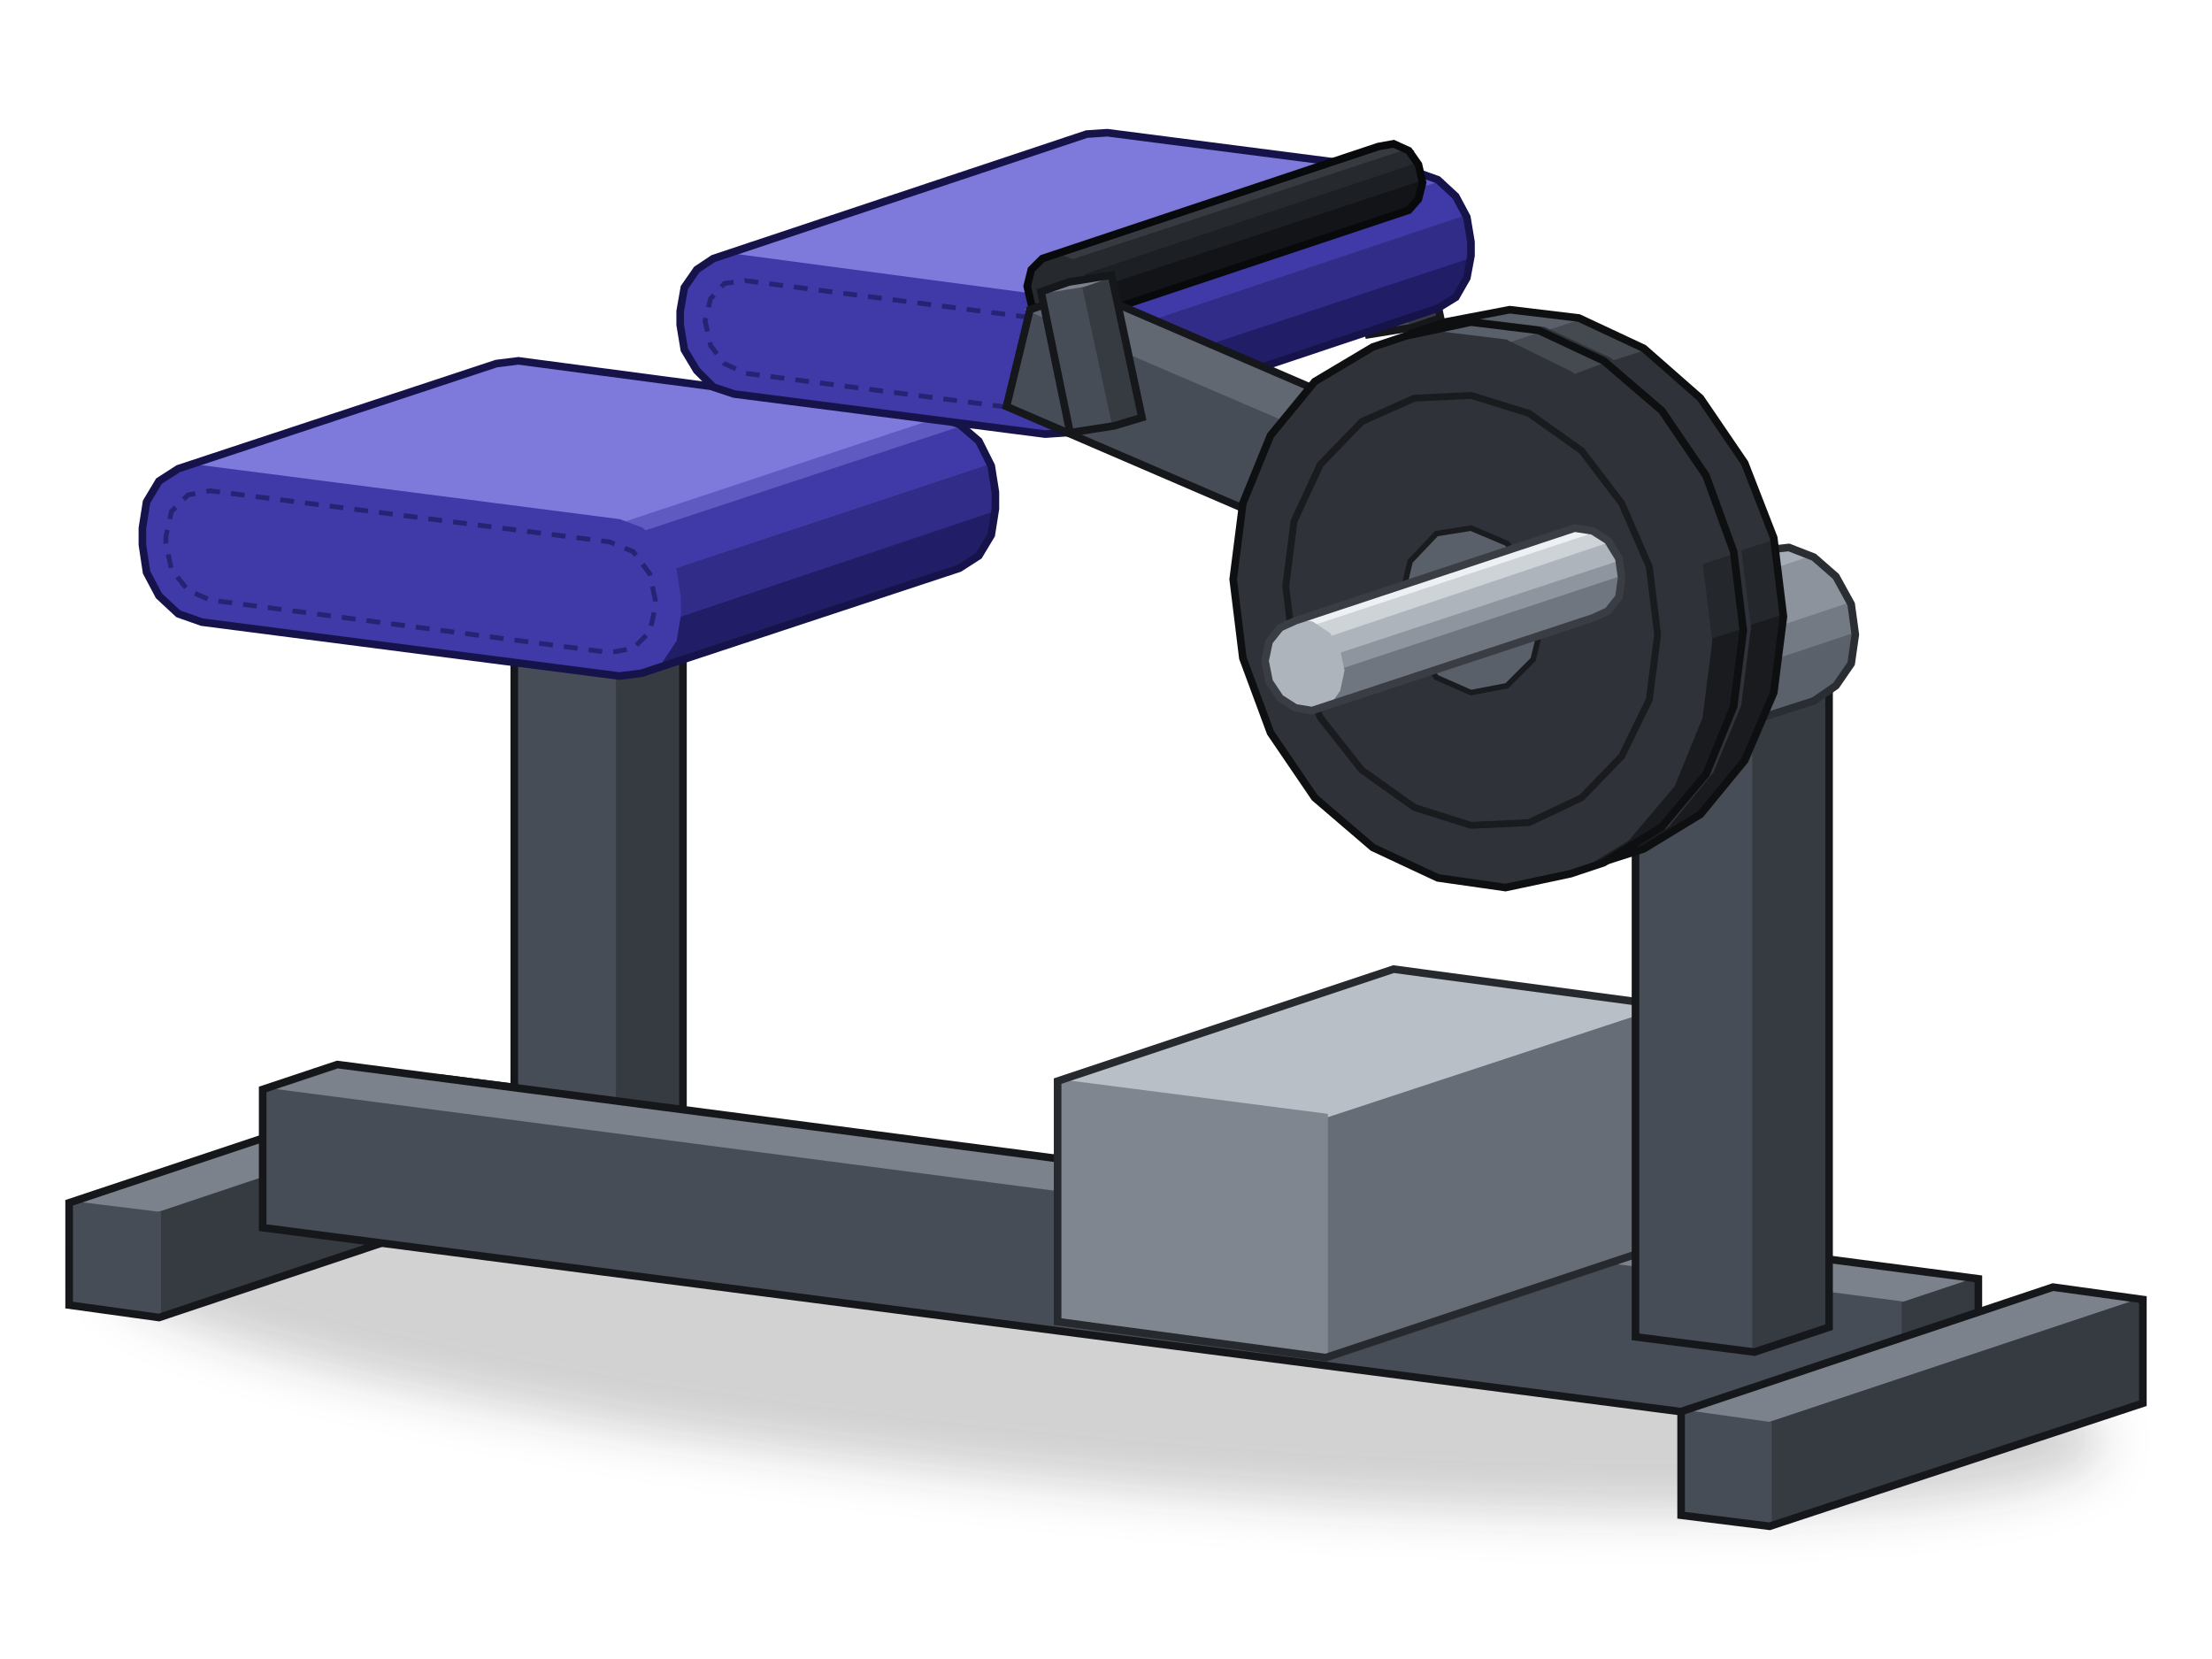
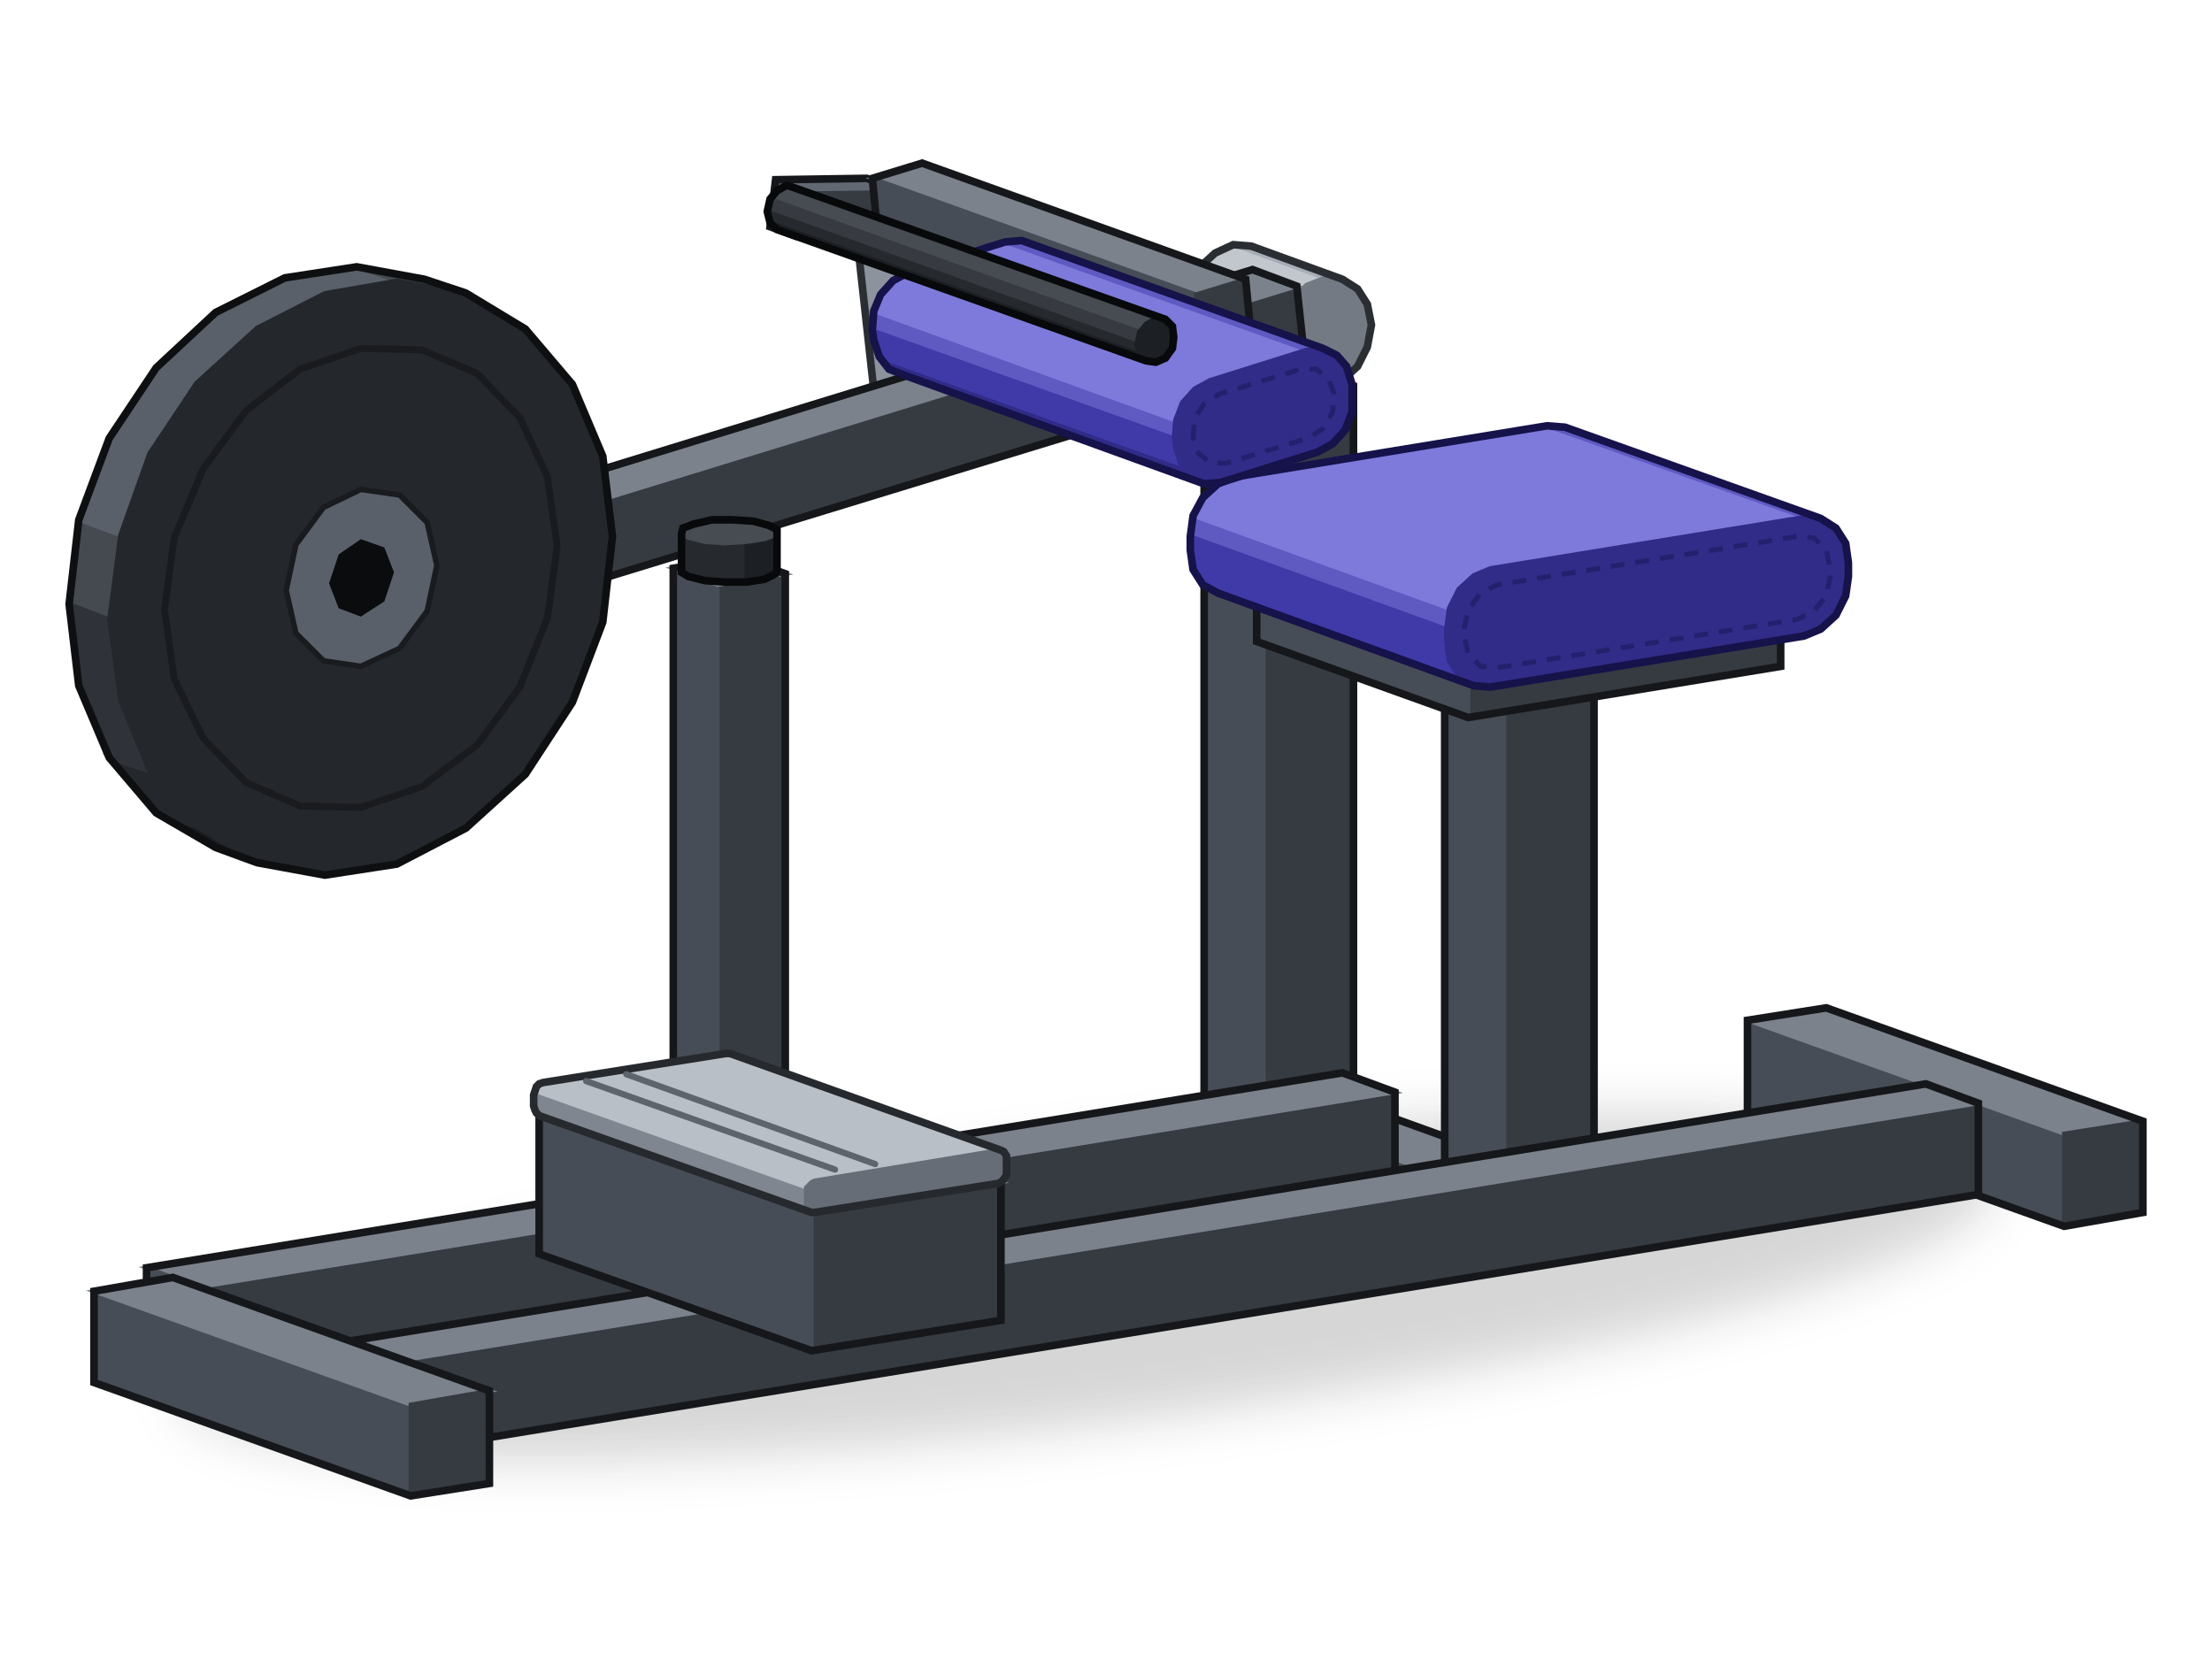
<svg xmlns="http://www.w3.org/2000/svg" viewBox="0 0 160 120">
  <defs>
    <filter id="panturrilha_sentada_maquina-sb0" x="-30%" y="-60%" width="160%" height="220%">
      <feGaussianBlur stdDeviation="1.8" />
    </filter>
  </defs>
-   <polygon points="149.1,106.9 151.8,105.5 152.3,103.9 150.6,102.1 146.8,100.2 140.9,98.2 133.2,96.2 123.9,94.3 113.2,92.4 101.6,90.8 89.3,89.3 76.7,88.1 64.2,87.2 52.1,86.7 41,86.5 31,86.6 22.5,87.1 15.7,87.9 10.9,89 8.2,90.4 7.7,92 9.4,93.8 13.2,95.7 19.1,97.7 26.8,99.7 36.1,101.6 46.8,103.5 58.4,105.1 70.7,106.6 83.3,107.8 95.8,108.7 107.9,109.2 119,109.4 129,109.3 137.5,108.8 144.3,108" fill="#1B1C1F" opacity=".2" filter="url(#panturrilha_sentada_maquina-sb0)" />
+   <polygon points="58.6,85.8 48,87.7 38.3,89.8 29.9,91.9 23,94.1 17.8,96.3 14.4,98.3 13,100.2 13.5,101.9 16.1,103.3 20.5,104.4 26.8,105.2 34.6,105.6 43.7,105.6 53.9,105.2 64.9,104.5 76.3,103.4 87.7,102 98.9,100.3 109.5,98.4 119.1,96.4 127.5,94.2 134.4,92.1 139.7,89.9 143.1,87.8 144.5,85.9 143.9,84.3 141.4,82.9 136.9,81.8 130.7,81 122.9,80.6 113.7,80.6 103.5,81 92.6,81.7 81.2,82.8 69.7,84.2" fill="#1B1C1F" opacity=".18" filter="url(#panturrilha_sentada_maquina-sb0)" />
  <g stroke-width=".3">
-     <polygon points="5,87 11.5,87.8 38.4,78.8 32,78" fill="#7B828C" stroke="#7B828C" />
-     <polygon points="11.5,87.8 11.5,95.3 38.4,86.3 38.4,78.8" fill="#363b42" stroke="#363b42" />
-     <polygon points="11.5,95.3 5,94.4 5,87 11.5,87.8" fill="#474D56" stroke="#474D56" />
-     <polygon points="5,87 32,78 38.4,78.8 38.4,86.3 11.5,95.3 5,94.4" fill="none" stroke="#15171A" stroke-width=".55" />
+     <polygon points="149.3,88.7 149.3,82 126.4,73.8 126.4,80.5" fill="#474D56" stroke="#474D56" />
+     <polygon points="149.3,82 155,81.1 132.1,72.9 126.4,73.8" fill="#7B828C" stroke="#7B828C" />
+     <polygon points="155,87.7 149.3,88.7 149.3,82 155,81.1" fill="#363b42" stroke="#363b42" />
+     <polygon points="126.4,73.8 132.1,72.9 155,81.1 155,87.7 149.3,88.7 126.4,80.5" fill="none" stroke="#15171A" stroke-width=".55" />
  </g>
  <g stroke-width=".3">
-     <polygon points="37.2,86 44.7,87 44.7,44.7 37.2,43.7" fill="#474D56" stroke="#474D56" />
-     <polygon points="44.7,87 49.4,85.4 49.4,43.1 44.7,44.7" fill="#363b42" stroke="#363b42" />
-     <polygon points="41.9,42.1 37.2,43.7 44.7,44.7 49.4,43.1" fill="#7B828C" stroke="#7B828C" />
-     <polygon points="37.2,43.7 41.9,42.1 49.4,43.1 49.4,85.4 44.7,87 37.2,86" fill="none" stroke="#15171A" stroke-width=".55" />
+     <polygon points="91.4,80.7 97.9,79.6 97.9,27.9 91.4,28.9" fill="#363b42" stroke="#363b42" />
+     <polygon points="87.1,79.1 91.4,80.7 91.4,28.9 87.1,27.4" fill="#474D56" stroke="#474D56" />
+     <polygon points="91.4,28.9 97.9,27.9 93.5,26.3 87.1,27.4" fill="#7B828C" stroke="#7B828C" />
+     <polygon points="87.1,27.4 93.5,26.3 97.9,27.9 97.9,79.6 91.4,80.7 87.1,79.1" fill="none" stroke="#15171A" stroke-width=".55" />
  </g>
  <g stroke-width=".3">
-     <polygon points="48.8,41.3 47.8,39.5 46.4,38.3 69.4,30.7 70.8,31.9 71.7,33.7" fill="#3F3AA8" stroke="#3F3AA8" />
-     <polygon points="46.4,38.3 44.8,37.7 67.7,30.1 69.4,30.7" fill="#5f5ac2" stroke="#5f5ac2" />
-     <polygon points="44.8,37.7 14.6,33.8 12.9,33.9 35.9,26.3 37.5,26.1 67.7,30.1" fill="#7E7ADB" stroke="#7E7ADB" />
-     <polygon points="46.4,48.7 47.8,47.8 48.8,46.3 49.1,44.5 72,36.8 71.7,38.7 70.8,40.2 69.4,41.1" fill="#211D66" stroke="#211D66" />
-     <polygon points="49.1,44.5 49.1,43.2 48.8,41.3 71.7,33.7 72,35.6 72,36.8" fill="#302c87" stroke="#302c87" />
-     <polygon points="49.1,43.2 48.8,41.3 47.8,39.5 46.4,38.3 44.8,37.7 14.6,33.8 12.9,33.9 11.5,34.8 10.6,36.3 10.3,38.2 10.3,39.4 10.6,41.4 11.5,43.1 12.9,44.4 14.6,45 44.8,48.9 46.4,48.7 47.8,47.8 48.8,46.3 49.1,44.5" fill="#3F3AA8" stroke="#3F3AA8" />
-     <polygon points="47.4,43.4 47,41.5 45.8,39.9 44.1,39.2 15.2,35.5 13.6,35.8 12.4,37 12,38.8 12,39.3 12.4,41.2 13.6,42.7 15.2,43.4 44.1,47.2 45.8,46.9 47,45.7 47.4,43.9" fill="none" stroke="#211D66" stroke-width=".35" stroke-dasharray="1 .8" opacity=".8" />
-     <polygon points="10.3,38.2 10.6,36.3 11.5,34.8 12.9,33.9 35.9,26.3 37.5,26.1 67.7,30.1 69.4,30.7 70.8,31.9 71.7,33.7 72,35.6 72,36.8 71.7,38.7 70.8,40.2 69.4,41.1 46.4,48.7 44.8,48.9 14.6,45 12.9,44.4 11.5,43.1 10.6,41.4 10.3,39.4" fill="none" stroke="#16124A" stroke-width=".55" />
+     <polygon points="104.4,91.7 104.4,85.1 89.7,79.8 89.7,86.5" fill="#474D56" stroke="#474D56" />
+     <polygon points="104.4,85.1 110,84.2 95.3,78.9 89.7,79.8" fill="#7B828C" stroke="#7B828C" />
+     <polygon points="110,90.8 104.4,91.7 104.4,85.1 110,84.2" fill="#363b42" stroke="#363b42" />
+     <polygon points="89.7,79.8 95.3,78.9 110,84.2 110,90.8 104.4,91.7 89.7,86.5" fill="none" stroke="#15171A" stroke-width=".55" />
  </g>
  <g stroke-width=".3">
-     <polygon points="24.4,77 19,78.8 137.7,94.3 143.1,92.5" fill="#7B828C" stroke="#7B828C" />
-     <polygon points="19,78.8 19,88.8 137.7,104.2 137.7,94.3" fill="#474D56" stroke="#474D56" />
-     <polygon points="137.7,104.2 143.1,102.4 143.1,92.5 137.7,94.3" fill="#363b42" stroke="#363b42" />
-     <polygon points="19,78.8 24.4,77 143.1,92.5 143.1,102.4 137.7,104.2 19,88.8" fill="none" stroke="#15171A" stroke-width=".55" />
+     <polygon points="92.4,24.6 92.6,23.1 86.1,20.7 85.8,22.3" fill="#a7adb6" stroke="#a7adb6" />
+     <polygon points="92.6,23.1 93.4,21.7 94.5,20.6 95.8,20.1 89.2,17.7 87.9,18.3 86.8,19.3 86.1,20.7" fill="#C2C7CE" stroke="#C2C7CE" />
+     <polygon points="95.8,20.1 97.1,20.2 90.5,17.8 89.2,17.7" fill="#a7adb6" stroke="#a7adb6" />
+     <polygon points="94.5,28 93.4,27.3 86.8,24.9 87.9,25.6" fill="#5A616B" stroke="#5A616B" />
+     <polygon points="93.4,27.3 92.6,26.1 92.4,24.6 85.8,22.3 86.1,23.8 86.8,24.9" fill="#8C939D" stroke="#8C939D" />
+     <polygon points="92.4,24.6 92.6,23.1 93.4,21.7 94.5,20.6 95.8,20.1 97.1,20.2 98.2,20.9 98.9,22 99.2,23.5 98.9,25.1 98.2,26.5 97.1,27.5 95.8,28 94.5,28 93.4,27.3 92.6,26.1" fill="#737a84" stroke="#737a84" />
+     <polygon points="85.8,22.3 86.1,20.7 86.8,19.3 87.9,18.3 89.2,17.7 90.5,17.8 97.1,20.2 98.2,20.9 98.9,22 99.2,23.5 98.9,25.1 98.2,26.5 97.1,27.5 95.8,28 94.5,28 87.9,25.6 86.8,24.9 86.1,23.8" fill="none" stroke="#2A2E33" stroke-width=".55" />
  </g>
  <g stroke-width=".3">
-     <polygon points="99,24.2 102.1,23.7 100,13.4 96.8,13.9" fill="#474D56" stroke="#474D56" />
-     <polygon points="102.1,23.7 104.2,23 102,12.7 100,13.4" fill="#363b42" stroke="#363b42" />
-     <polygon points="98.9,13.2 96.8,13.9 100,13.4 102,12.7" fill="#7B828C" stroke="#7B828C" />
-     <polygon points="96.8,13.9 98.9,13.2 102,12.7 104.2,23 102.1,23.7 99,24.2" fill="none" stroke="#15171A" stroke-width=".55" />
+     <polygon points="100.9,85.6 100.9,79 14.4,93.1 14.4,99.7" fill="#363b42" stroke="#363b42" />
+     <polygon points="100.9,79 97.1,77.6 10.6,91.7 14.4,93.1" fill="#7B828C" stroke="#7B828C" />
+     <polygon points="10.6,98.4 14.4,99.7 14.4,93.1 10.6,91.7" fill="#474D56" stroke="#474D56" />
+     <polygon points="10.6,91.7 97.1,77.6 100.9,79 100.9,85.6 14.4,99.7 10.6,98.4" fill="none" stroke="#15171A" stroke-width=".55" />
  </g>
  <g stroke-width=".3">
-     <polygon points="95.9,98.2 95.9,80.7 120.2,72.7 120.2,90.1" fill="#676d76" stroke="#676d76" />
-     <polygon points="95.9,80.7 76.5,78.2 100.8,70.1 120.2,72.7" fill="#B9BFC6" stroke="#B9BFC6" />
-     <polygon points="76.5,95.6 95.9,98.2 95.9,80.7 76.5,78.2" fill="#7F868F" stroke="#7F868F" />
-     <polygon points="76.5,78.2 100.8,70.1 120.2,72.7 120.2,90.1 95.9,98.2 76.5,95.6" fill="none" stroke="#26292D" stroke-width=".55" />
+     <polygon points="108.8,85.5 115.3,84.5 115.3,45.7 108.8,46.7" fill="#363b42" stroke="#363b42" />
+     <polygon points="104.5,84 108.8,85.5 108.8,46.7 104.5,45.2" fill="#474D56" stroke="#474D56" />
+     <polygon points="108.8,46.7 115.3,45.7 110.9,44.1 104.5,45.2" fill="#7B828C" stroke="#7B828C" />
+     <polygon points="104.5,45.2 110.9,44.1 115.3,45.7 115.3,84.5 108.8,85.5 104.5,84" fill="none" stroke="#15171A" stroke-width=".55" />
  </g>
  <g stroke-width=".3">
-     <polygon points="79.2,24.7 78.3,23.1 77.1,22 104,13 105.3,14.2 106.1,15.7" fill="#3F3AA8" stroke="#3F3AA8" />
-     <polygon points="77.1,22 75.6,21.5 102.6,12.5 104,13" fill="#5f5ac2" stroke="#5f5ac2" />
-     <polygon points="75.6,21.5 53.1,18.5 51.6,18.7 78.6,9.7 80.1,9.6 102.6,12.5" fill="#7E7ADB" stroke="#7E7ADB" />
-     <polygon points="77.1,31.3 78.3,30.5 79.2,29.1 79.5,27.4 106.4,18.5 106.1,20.1 105.3,21.5 104,22.3" fill="#211D66" stroke="#211D66" />
-     <polygon points="79.5,27.4 79.5,26.4 79.2,24.7 106.1,15.7 106.4,17.5 106.4,18.5" fill="#302c87" stroke="#302c87" />
-     <polygon points="79.5,26.4 79.2,24.7 78.3,23.1 77.1,22 75.6,21.5 53.1,18.5 51.6,18.7 50.4,19.5 49.5,20.8 49.2,22.5 49.2,23.5 49.5,25.3 50.4,26.8 51.6,28 53.1,28.5 75.6,31.4 77.1,31.3 78.3,30.5 79.2,29.1 79.5,27.4" fill="#3F3AA8" stroke="#3F3AA8" />
-     <polygon points="77.7,26.7 77.3,25 76.3,23.6 74.8,23 53.9,20.3 52.4,20.5 51.4,21.6 51,23.2 51,23.2 51.4,25 52.4,26.3 53.9,27 74.8,29.7 76.3,29.4 77.3,28.4 77.7,26.7" fill="none" stroke="#211D66" stroke-width=".35" stroke-dasharray="1 .8" opacity=".8" />
-     <polygon points="49.2,22.5 49.5,20.8 50.4,19.5 51.6,18.7 78.6,9.7 80.1,9.6 102.6,12.5 104,13 105.3,14.2 106.1,15.7 106.4,17.5 106.4,18.5 106.1,20.1 105.3,21.5 104,22.3 77.1,31.3 75.6,31.4 53.1,28.5 51.6,28 50.4,26.8 49.5,25.3 49.2,23.5" fill="none" stroke="#16124A" stroke-width=".55" />
+     <polygon points="113.6,39.9 128.8,45.4 106.2,49.1 90.9,43.6" fill="#7B828C" stroke="#7B828C" />
+     <polygon points="128.8,45.4 128.8,48.2 106.2,51.9 106.2,49.1" fill="#363b42" stroke="#363b42" />
+     <polygon points="106.2,51.9 90.9,46.4 90.9,43.6 106.2,49.1" fill="#474D56" stroke="#474D56" />
+     <polygon points="90.9,43.6 113.6,39.9 128.8,45.4 128.8,48.2 106.2,51.9 90.9,46.4" fill="none" stroke="#15171A" stroke-width=".55" />
  </g>
  <g stroke-width=".3">
-     <polygon points="75.4,18.7 76.5,18.5 100.8,10.4 99.7,10.6" fill="#474C53" stroke="#474C53" />
-     <polygon points="76.5,18.5 77.6,18.9 101.9,10.9 100.8,10.4" fill="#373b41" stroke="#373b41" />
-     <polygon points="77.6,18.9 78.4,20 102.6,11.9 101.9,10.9" fill="#262A2F" stroke="#262A2F" />
-     <polygon points="78.4,20 78.7,21.2 102.9,13.2 102.6,11.9" fill="#1c1f23" stroke="#1c1f23" />
-     <polygon points="78.7,21.2 78.4,22.4 77.6,23.3 101.9,15.2 102.6,14.4 102.9,13.2" fill="#121417" stroke="#121417" />
-     <polygon points="74.3,20.7 74.6,19.5 75.4,18.7 76.5,18.5 77.6,18.9 78.4,20 78.7,21.2 78.4,22.4 77.6,23.3 76.5,23.4 75.4,23 74.6,22" fill="#262A2F" stroke="#262A2F" />
-     <polygon points="74.3,20.7 74.6,19.5 75.4,18.7 99.7,10.6 100.8,10.4 101.9,10.9 102.6,11.9 102.9,13.2 102.6,14.4 101.9,15.2 77.6,23.3 76.5,23.4 75.4,23 74.6,22" fill="none" stroke="#08090A" stroke-width=".55" />
+     <polygon points="104.6,45.5 104.8,44 86.3,37.3 86.1,38.8" fill="#5f5ac2" stroke="#5f5ac2" />
+     <polygon points="104.8,44 105.5,42.6 106.6,41.6 107.8,41.1 130.5,37.4 111.9,30.8 89.3,34.5 88.1,35 87,36 86.3,37.3" fill="#7E7ADB" stroke="#7E7ADB" />
+     <polygon points="130.5,37.4 131.7,37.5 113.2,30.9 111.9,30.8" fill="#5f5ac2" stroke="#5f5ac2" />
+     <polygon points="106.6,49.6 105.5,48.9 87,42.3 88.1,42.9" fill="#211D66" stroke="#211D66" />
+     <polygon points="105.5,48.9 104.8,47.8 104.6,46.4 104.6,45.5 86.1,38.8 86.1,39.8 86.3,41.2 87,42.3" fill="#3F3AA8" stroke="#3F3AA8" />
+     <polygon points="104.6,45.5 104.8,44 105.5,42.6 106.6,41.6 107.8,41.1 130.5,37.4 131.7,37.5 132.8,38.2 133.5,39.3 133.7,40.7 133.7,41.7 133.5,43.1 132.8,44.5 131.7,45.5 130.5,46 107.8,49.7 106.6,49.6 105.5,48.9 104.8,47.8 104.6,46.4" fill="#302c87" stroke="#302c87" />
+     <polygon points="105.9,45.5 106.2,44.1 107.1,42.9 108.3,42.3 130,38.8 131.2,38.9 132.1,39.8 132.4,41.2 132.4,41.6 132.1,43.1 131.2,44.2 130,44.8 108.3,48.3 107.1,48.2 106.2,47.3 105.9,45.9" fill="none" stroke="#211D66" stroke-width=".35" stroke-dasharray="1 .8" opacity=".8" />
+     <polygon points="86.1,38.8 86.3,37.3 87,36 88.1,35 89.3,34.5 111.9,30.8 113.2,30.9 131.7,37.5 132.8,38.2 133.5,39.3 133.7,40.7 133.7,41.7 133.5,43.1 132.8,44.5 131.7,45.5 130.5,46 107.8,49.7 106.6,49.6 88.1,42.9 87,42.3 86.3,41.2 86.1,39.8" fill="none" stroke="#16124A" stroke-width=".55" />
  </g>
  <g stroke-width=".3">
-     <polygon points="122.5,50.8 124.1,43.7 74.5,22.4 72.8,29.4" fill="#474D56" stroke="#474D56" />
-     <polygon points="124.1,43.7 128.2,42.4 78.5,21 74.5,22.4" fill="#616871" stroke="#616871" />
-     <polygon points="126.5,49.4 122.5,50.8 124.1,43.7 128.2,42.4" fill="#24282D" stroke="#24282D" />
-     <polygon points="72.8,29.4 74.5,22.4 78.5,21 128.2,42.4 126.5,49.4 122.5,50.8" fill="none" stroke="#15171A" stroke-width=".55" />
+     <polygon points="51.9,86.8 56.8,86.1 56.8,41.5 51.9,42.3" fill="#363b42" stroke="#363b42" />
+     <polygon points="48.7,85.7 51.9,86.8 51.9,42.3 48.7,41.1" fill="#474D56" stroke="#474D56" />
+     <polygon points="51.9,42.3 56.8,41.5 53.5,40.3 48.7,41.1" fill="#7B828C" stroke="#7B828C" />
+     <polygon points="48.7,41.1 53.5,40.3 56.8,41.5 56.8,86.1 51.9,86.8 48.7,85.7" fill="none" stroke="#15171A" stroke-width=".55" />
  </g>
  <g stroke-width=".3">
-     <polygon points="118.3,96.7 126.9,97.8 126.9,48 118.3,46.9" fill="#474D56" stroke="#474D56" />
-     <polygon points="126.9,97.8 132.3,96 132.3,46.2 126.9,48" fill="#363b42" stroke="#363b42" />
-     <polygon points="123.7,45.1 118.3,46.9 126.9,48 132.3,46.2" fill="#7B828C" stroke="#7B828C" />
-     <polygon points="118.3,46.9 123.7,45.1 132.3,46.2 132.3,96 126.9,97.8 118.3,96.7" fill="none" stroke="#15171A" stroke-width=".55" />
+     <polygon points="63.5,30.9 66.2,31.9 64.4,15.5 61.7,14.6" fill="#8C939D" stroke="#8C939D" />
+     <polygon points="66.2,31.9 70.2,30.6 68.4,14.3 64.4,15.5" fill="#737a84" stroke="#737a84" />
+     <polygon points="68.4,14.3 65.7,13.3 61.7,14.6 64.4,15.5" fill="#C2C7CE" stroke="#C2C7CE" />
+     <polygon points="61.7,14.6 65.7,13.3 68.4,14.3 70.2,30.6 66.2,31.9 63.5,30.9" fill="none" stroke="#2A2E33" stroke-width=".55" />
  </g>
  <g stroke-width=".3">
-     <polygon points="121.6,102.1 128,103 155,94 148.5,93.1" fill="#7B828C" stroke="#7B828C" />
-     <polygon points="128,103 128,110.4 155,101.5 155,94" fill="#363b42" stroke="#363b42" />
-     <polygon points="128,110.4 121.6,109.6 121.6,102.1 128,103" fill="#474D56" stroke="#474D56" />
-     <polygon points="121.6,102.1 148.5,93.1 155,94 155,101.5 128,110.4 121.6,109.6" fill="none" stroke="#15171A" stroke-width=".55" />
+     <polygon points="94.4,26.3 93.8,20.7 24.8,41.9 25.4,47.4" fill="#363b42" stroke="#363b42" />
+     <polygon points="93.8,20.7 90.6,19.5 21.6,40.7 24.8,41.9" fill="#7B828C" stroke="#7B828C" />
+     <polygon points="25.4,47.4 24.8,41.9 21.6,40.7 22.2,46.3" fill="#474D56" stroke="#474D56" />
+     <polygon points="21.6,40.7 90.6,19.5 93.8,20.7 94.4,26.3 25.4,47.4 22.2,46.3" fill="none" stroke="#15171A" stroke-width=".55" />
  </g>
  <g stroke-width=".3">
-     <polygon points="77.4,31.3 80.6,30.8 78.4,20.6 75.3,21.1" fill="#474D56" stroke="#474D56" />
-     <polygon points="80.6,30.8 82.6,30.2 80.4,19.9 78.4,20.6" fill="#363b42" stroke="#363b42" />
-     <polygon points="77.3,20.4 75.3,21.1 78.4,20.6 80.4,19.9" fill="#7B828C" stroke="#7B828C" />
-     <polygon points="75.3,21.1 77.3,20.4 80.4,19.9 82.6,30.2 80.6,30.8 77.4,31.3" fill="none" stroke="#15171A" stroke-width=".55" />
+     <polygon points="143.1,86.4 143.1,79.8 29.1,98.4 29.1,105" fill="#363b42" stroke="#363b42" />
+     <polygon points="143.1,79.8 139.3,78.4 25.3,97 29.1,98.4" fill="#7B828C" stroke="#7B828C" />
+     <polygon points="25.3,103.6 29.1,105 29.1,98.4 25.3,97" fill="#474D56" stroke="#474D56" />
+     <polygon points="25.3,97 139.3,78.4 143.1,79.8 143.1,86.4 29.1,105 25.3,103.6" fill="none" stroke="#15171A" stroke-width=".55" />
  </g>
  <g stroke-width=".3">
-     <polygon points="119.4,42.5 121.3,42.3 129.4,39.6 127.5,39.8" fill="#C2C7CE" stroke="#C2C7CE" />
-     <polygon points="121.3,42.3 123.1,43 131.2,40.3 129.4,39.6" fill="#a7adb6" stroke="#a7adb6" />
-     <polygon points="123.1,43 124.7,44.4 125.8,46.4 133.9,43.7 132.8,41.7 131.2,40.3" fill="#8C939D" stroke="#8C939D" />
-     <polygon points="125.8,46.4 126.1,48.6 134.2,45.9 133.9,43.7" fill="#737a84" stroke="#737a84" />
-     <polygon points="126.1,48.6 125.8,50.7 124.7,52.3 123.1,53.3 131.2,50.7 132.8,49.6 133.9,48 134.2,45.9" fill="#5A616B" stroke="#5A616B" />
-     <polygon points="116.4,47.3 116.8,45.2 117.8,43.5 119.4,42.5 121.3,42.3 123.1,43 124.7,44.4 125.8,46.4 126.1,48.6 125.8,50.7 124.7,52.3 123.1,53.3 121.3,53.5 119.4,52.9 117.8,51.4 116.8,49.5" fill="#8C939D" stroke="#8C939D" />
-     <polygon points="116.4,47.3 116.8,45.2 117.8,43.5 119.4,42.5 127.5,39.8 129.4,39.6 131.2,40.3 132.8,41.7 133.9,43.7 134.2,45.9 133.9,48 132.8,49.6 131.2,50.7 123.1,53.3 121.3,53.5 119.4,52.9 117.8,51.4 116.8,49.5" fill="none" stroke="#2A2E33" stroke-width=".55" />
+     <polygon points="49.3,41.4 49.8,41.7 51,42 52.4,42.1 54,42.1 54,39.2 52.4,39.3 51,39.2 49.8,38.9 49.3,38.6" fill="#262A2F" stroke="#262A2F" />
+     <polygon points="54,42.1 55.3,41.9 56.1,41.5 56.1,38.7 55.3,39 54,39.2" fill="#1c1f23" stroke="#1c1f23" />
+     <polygon points="56.1,41.5 56.2,41.2 56.2,38.3 56.1,38.7" fill="#121417" stroke="#121417" />
+     <polygon points="55.6,38 54.5,37.7 53,37.6 51.5,37.6 50.2,37.9 49.4,38.2 49.3,38.6 49.8,38.9 51,39.2 52.4,39.3 54,39.2 55.3,39 56.1,38.7 56.2,38.3" fill="#474C53" stroke="#474C53" />
+     <polygon points="49.3,38.6 49.4,38.2 50.2,37.9 51.5,37.6 53,37.6 54.5,37.7 55.6,38 56.2,38.3 56.2,41.2 56.1,41.5 55.3,41.9 54,42.1 52.4,42.1 51,42 49.8,41.7 49.3,41.4" fill="none" stroke="#08090A" stroke-width=".55" />
  </g>
  <g stroke-width=".3">
-     <polygon points="129,44.6 128.3,38.9 125.8,39.7 126.5,45.4" fill="#24272c" stroke="#24272c" />
-     <polygon points="128.3,38.9 126.2,33.5 123,28.8 118.9,25.2 116.4,26 120.6,29.6 123.8,34.3 125.8,39.7" fill="#2F3339" stroke="#2F3339" />
-     <polygon points="118.9,25.2 114.2,23 111.7,23.8 116.4,26" fill="#454a51" stroke="#454a51" />
-     <polygon points="114.2,23 109.2,22.4 104.5,23.3 102.1,24.1 106.8,23.2 111.7,23.8" fill="#5A6069" stroke="#5A6069" />
-     <polygon points="118.9,61.4 123,58.9 126.2,55 128.3,50.1 129,44.6 126.5,45.4 125.8,51 123.8,55.8 120.6,59.7 116.4,62.2" fill="#191B1F" stroke="#191B1F" />
-     <polygon points="126.5,45.4 125.8,39.7 123.8,34.3 120.6,29.6 116.4,26 111.7,23.8 106.8,23.2 102.1,24.1 98,26.7 94.7,30.5 92.7,35.4 92,41 92.7,46.7 94.7,52.1 98,56.8 102.1,60.4 106.8,62.6 111.7,63.2 116.4,62.2 120.6,59.7 123.8,55.8 125.8,51" fill="#2F3339" stroke="#2F3339" />
-     <polygon points="122.7,44.9 122.1,40.1 120.2,35.5 117.2,31.7 113.4,29 109.3,27.7 105.1,27.9 101.4,29.6 98.4,32.6 96.5,36.7 95.8,41.4 96.5,46.3 98.4,50.9 101.4,54.7 105.1,57.4 109.3,58.7 113.4,58.5 117.2,56.8 120.2,53.7 122.1,49.7" fill="none" stroke="#191B1F" stroke-width=".5" />
-     <polygon points="114.5,43.9 113.8,40.8 111.9,38.4 109.3,37.2 106.7,37.7 104.8,39.6 104.1,42.5 104.8,45.6 106.7,48 109.3,49.2 111.9,48.7 113.8,46.8" fill="#5A6069" stroke="#191B1F" stroke-width=".4" />
-     <polygon points="111.5,43.5 110.9,41.6 109.3,40.6 107.7,41.2 107,42.9 107.7,44.8 109.3,45.8 110.9,45.2" fill="#0B0C0E" />
-     <polygon points="92,41 92.7,35.4 94.7,30.5 98,26.7 102.1,24.1 104.5,23.3 109.2,22.4 114.2,23 118.9,25.2 123,28.8 126.2,33.5 128.3,38.9 129,44.6 128.3,50.1 126.2,55 123,58.9 118.9,61.4 116.4,62.2 111.7,63.2 106.8,62.6 102.1,60.4 98,56.8 94.7,52.1 92.7,46.7" fill="none" stroke="#0E0F11" stroke-width=".55" />
+     <polygon points="64.3,16.9 64.6,13.6 58,13.7 57.6,17.1" fill="#363b42" stroke="#363b42" />
+     <polygon points="64.6,13.6 62.7,12.9 56.1,13 58,13.7" fill="#616871" stroke="#616871" />
+     <polygon points="55.7,16.4 57.6,17.1 58,13.7 56.1,13" fill="#616871" stroke="#616871" />
+     <polygon points="55.7,16.4 56.1,13 62.7,12.9 64.6,13.6 64.3,16.9 57.6,17.1" fill="none" stroke="#15171A" stroke-width=".55" />
  </g>
  <g stroke-width=".3">
-     <polygon points="126.1,45.6 125.4,39.9 123,40.7 123.7,46.4" fill="#24272c" stroke="#24272c" />
-     <polygon points="125.4,39.9 123.4,34.4 120.2,29.7 116,26.1 113.6,27 117.7,30.6 121,35.3 123,40.7" fill="#2F3339" stroke="#2F3339" />
-     <polygon points="116,26.1 111.3,23.9 108.9,24.7 113.6,27" fill="#454a51" stroke="#454a51" />
-     <polygon points="111.3,23.9 106.4,23.3 101.7,24.3 99.3,25.1 104,24.1 108.9,24.7" fill="#5A6069" stroke="#5A6069" />
-     <polygon points="116,62.4 120.2,59.8 123.4,56 125.4,51.1 126.1,45.6 123.7,46.4 123,51.9 121,56.8 117.7,60.7 113.6,63.2" fill="#191B1F" stroke="#191B1F" />
-     <polygon points="123.7,46.4 123,40.7 121,35.3 117.7,30.6 113.6,27 108.9,24.7 104,24.1 99.3,25.1 95.1,27.6 91.9,31.5 89.9,36.4 89.2,41.9 89.9,47.6 91.9,53 95.1,57.7 99.3,61.3 104,63.5 108.9,64.2 113.6,63.2 117.7,60.7 121,56.8 123,51.9" fill="#2F3339" stroke="#2F3339" />
-     <polygon points="119.9,45.9 119.3,41 117.3,36.4 114.4,32.6 110.6,29.9 106.4,28.6 102.3,28.8 98.5,30.5 95.5,33.6 93.6,37.7 93,42.4 93.6,47.3 95.5,51.9 98.5,55.7 102.3,58.4 106.4,59.7 110.6,59.5 114.4,57.7 117.3,54.7 119.3,50.6" fill="none" stroke="#191B1F" stroke-width=".5" />
-     <polygon points="111.6,44.8 110.9,41.7 109,39.3 106.4,38.2 103.9,38.6 102,40.6 101.3,43.5 102,46.5 103.9,49 106.4,50.1 109,49.6 110.9,47.7" fill="#5A6069" stroke="#191B1F" stroke-width=".4" />
-     <polygon points="108.7,44.4 108,42.5 106.4,41.5 104.9,42.1 104.2,43.8 104.9,45.8 106.4,46.7 108,46.2" fill="#0B0C0E" />
-     <polygon points="89.2,41.9 89.9,36.4 91.9,31.5 95.1,27.6 99.3,25.1 101.7,24.3 106.4,23.3 111.3,23.9 116,26.1 120.2,29.7 123.4,34.4 125.4,39.9 126.1,45.6 125.4,51.1 123.4,56 120.2,59.8 116,62.4 113.6,63.2 108.9,64.2 104,63.5 99.3,61.3 95.1,57.7 91.9,53 89.9,47.6" fill="none" stroke="#0E0F11" stroke-width=".55" />
+     <polygon points="24.7,42.3 24.9,41.3 12.9,37 12.7,38" fill="#ced3d8" stroke="#ced3d8" />
+     <polygon points="24.9,41.3 25.4,40.4 26.2,39.8 27.1,39.6 15.1,35.3 14.2,35.5 13.4,36.1 12.9,37" fill="#EEF1F4" stroke="#EEF1F4" />
+     <polygon points="26.2,44.4 25.4,44.1 13.4,39.8 14.2,40.1" fill="#6F7680" stroke="#6F7680" />
+     <polygon points="25.4,44.1 24.9,43.3 12.9,39 13.4,39.8" fill="#8f959e" stroke="#8f959e" />
+     <polygon points="24.9,43.3 24.7,42.3 12.7,38 12.9,39" fill="#AEB4BC" stroke="#AEB4BC" />
+     <polygon points="24.7,42.3 24.9,41.3 25.4,40.4 26.2,39.8 27.1,39.6 27.9,40 28.5,40.7 28.7,41.7 28.5,42.7 27.9,43.6 27.1,44.2 26.2,44.4 25.4,44.1 24.9,43.3" fill="#8f959e" stroke="#8f959e" />
+     <polygon points="12.7,38 12.9,37 13.4,36.1 14.2,35.5 15.1,35.3 27.1,39.6 27.9,40 28.5,40.7 28.7,41.7 28.5,42.7 27.9,43.6 27.1,44.2 26.2,44.4 14.2,40.1 13.4,39.8 12.9,39" fill="none" stroke="#3A3E44" stroke-width=".55" />
  </g>
  <g stroke-width=".3">
-     <polygon points="117.3,41.8 117.1,40.4 96.8,47.1 97.1,48.5" fill="#8f959e" stroke="#8f959e" />
-     <polygon points="117.1,40.4 116.3,39.1 96.1,45.9 96.8,47.1" fill="#AEB4BC" stroke="#AEB4BC" />
-     <polygon points="116.3,39.1 115.2,38.4 94.9,45.1 96.1,45.9" fill="#ced3d8" stroke="#ced3d8" />
-     <polygon points="115.2,38.4 113.9,38.2 93.7,44.9 94.9,45.1" fill="#EEF1F4" stroke="#EEF1F4" />
-     <polygon points="115.2,44.7 116.3,44.2 117.1,43.2 117.3,41.8 97.1,48.5 96.8,49.9 96.1,50.9 94.9,51.4" fill="#6F7680" stroke="#6F7680" />
-     <polygon points="97.1,48.5 96.8,47.1 96.1,45.9 94.9,45.1 93.7,44.9 92.6,45.4 91.8,46.4 91.5,47.8 91.8,49.3 92.6,50.5 93.7,51.2 94.9,51.4 96.1,50.9 96.8,49.9" fill="#AEB4BC" stroke="#AEB4BC" />
-     <polygon points="91.5,47.8 91.8,46.4 92.6,45.4 93.7,44.9 113.9,38.2 115.2,38.4 116.3,39.1 117.1,40.4 117.3,41.8 117.1,43.2 116.3,44.2 115.2,44.7 94.9,51.4 93.7,51.2 92.6,50.5 91.8,49.3" fill="none" stroke="#3A3E44" stroke-width=".55" />
+     <polygon points="7.9,44.8 8.7,38.7 5.7,37.6 5,43.7" fill="#454a51" stroke="#454a51" />
+     <polygon points="8.7,38.7 10.8,32.8 14.2,27.7 18.6,23.7 23.5,21.2 28.7,20.3 25.8,19.3 20.6,20.1 15.6,22.6 11.3,26.6 7.9,31.7 5.7,37.6" fill="#5A6069" stroke="#5A6069" />
+     <polygon points="28.7,20.3 33.7,21.2 30.7,20.2 25.8,19.3" fill="#454a51" stroke="#454a51" />
+     <polygon points="18.6,62.4 14.2,59.8 11.3,58.8 15.6,61.3" fill="#191B1F" stroke="#191B1F" />
+     <polygon points="14.2,59.8 10.8,55.8 7.9,54.8 11.3,58.8" fill="#24272c" stroke="#24272c" />
+     <polygon points="10.8,55.8 8.7,50.7 7.9,44.8 5,43.7 5.7,49.6 7.9,54.8" fill="#2F3339" stroke="#2F3339" />
+     <polygon points="7.9,44.8 8.7,38.7 10.8,32.8 14.2,27.7 18.6,23.7 23.5,21.2 28.7,20.3 33.7,21.2 38,23.8 41.4,27.8 43.6,33 44.3,38.8 43.6,45 41.4,50.8 38,56 33.7,59.9 28.7,62.5 23.5,63.3 18.6,62.4 14.2,59.8 10.8,55.8 8.7,50.7" fill="#24272c" stroke="#24272c" />
+     <polygon points="11.9,44.1 12.6,38.9 14.7,33.9 17.8,29.7 21.7,26.7 26.1,25.2 30.5,25.3 34.5,27 37.6,30.2 39.6,34.5 40.3,39.5 39.6,44.7 37.6,49.7 34.5,53.9 30.5,56.9 26.1,58.4 21.7,58.3 17.8,56.6 14.7,53.4 12.6,49.1" fill="none" stroke="#191B1F" stroke-width=".5" />
+     <polygon points="20.7,42.7 21.4,39.4 23.4,36.7 26.1,35.4 28.9,35.8 30.9,37.8 31.6,40.9 30.9,44.2 28.9,46.9 26.1,48.2 23.4,47.8 21.4,45.8" fill="#5A6069" stroke="#191B1F" stroke-width=".4" />
+     <polygon points="23.8,42.2 24.5,40.1 26.1,39 27.8,39.6 28.5,41.4 27.8,43.5 26.1,44.6 24.5,44" fill="#0B0C0E" />
+     <polygon points="5,43.7 5.7,37.6 7.9,31.7 11.3,26.6 15.6,22.6 20.6,20.1 25.8,19.3 30.7,20.2 33.7,21.2 38,23.8 41.4,27.8 43.6,33 44.3,38.8 43.6,45 41.4,50.8 38,56 33.7,59.9 28.7,62.5 23.5,63.3 18.6,62.4 15.6,61.3 11.3,58.8 7.9,54.8 5.7,49.6" fill="none" stroke="#0E0F11" stroke-width=".55" />
+   </g>
+   <g stroke-width=".3">
+     <polygon points="66.7,11.8 63.1,12.9 86.5,21.3 90.1,20.2" fill="#7B828C" stroke="#7B828C" />
+     <polygon points="63.1,12.9 63.5,17.1 86.9,25.5 86.5,21.3" fill="#474D56" stroke="#474D56" />
+     <polygon points="86.9,25.5 90.5,24.4 90.1,20.2 86.5,21.3" fill="#363b42" stroke="#363b42" />
+     <polygon points="63.1,12.9 66.7,11.8 90.1,20.2 90.5,24.4 86.9,25.5 63.5,17.1" fill="none" stroke="#15171A" stroke-width=".55" />
+   </g>
+   <g stroke-width=".3">
+     <polygon points="84.9,31.7 85,30.4 63.2,22.5 63.1,23.9" fill="#5f5ac2" stroke="#5f5ac2" />
+     <polygon points="85,30.4 85.5,29.1 86.4,28.1 87.5,27.5 94.5,25.3 72.7,17.5 65.7,19.7 64.6,20.3 63.7,21.3 63.2,22.5" fill="#7E7ADB" stroke="#7E7ADB" />
+     <polygon points="94.5,25.3 95.7,25.2 73.9,17.4 72.7,17.5" fill="#5f5ac2" stroke="#5f5ac2" />
+     <polygon points="87.1,35 86.1,34.5 64.3,26.7 65.3,27.1" fill="#211D66" stroke="#211D66" />
+     <polygon points="86.1,34.5 85.4,33.6 63.6,25.8 64.3,26.7" fill="#302c87" stroke="#302c87" />
+     <polygon points="85.4,33.6 85,32.4 84.9,31.7 63.1,23.9 63.2,24.6 63.6,25.8" fill="#3F3AA8" stroke="#3F3AA8" />
+     <polygon points="84.9,31.7 85,30.4 85.5,29.1 86.4,28.1 87.5,27.5 94.5,25.3 95.7,25.2 96.7,25.7 97.4,26.5 97.8,27.8 97.8,28.5 97.8,29.8 97.3,31.1 96.4,32.1 95.3,32.7 88.3,34.9 87.1,35 86.1,34.5 85.4,33.6 85,32.4" fill="#302c87" stroke="#302c87" />
+     <polygon points="86.3,31.7 86.4,30.3 87.1,29.2 88.2,28.5 94.1,26.7 95.2,26.7 96.1,27.4 96.5,28.5 96.5,28.5 96.4,29.8 95.7,31 94.6,31.7 88.7,33.5 87.6,33.5 86.7,32.8 86.3,31.7" fill="none" stroke="#211D66" stroke-width=".35" stroke-dasharray="1 .8" opacity=".8" />
+     <polygon points="63.1,23.9 63.2,22.5 63.7,21.3 64.6,20.3 65.7,19.7 72.7,17.5 73.9,17.4 95.7,25.2 96.7,25.7 97.4,26.5 97.8,27.8 97.8,28.5 97.8,29.8 97.3,31.1 96.4,32.1 95.3,32.7 88.3,34.9 87.1,35 65.3,27.1 64.3,26.7 63.6,25.8 63.2,24.6" fill="none" stroke="#16124A" stroke-width=".55" />
+   </g>
+   <path d="M69.1 83.2L51.1 76.8" stroke="#5E646C" stroke-width=".45" stroke-linecap="round" fill="none" />
+   <g stroke-width=".3">
+     <polygon points="52.8,78.5 72.4,85.5 58.7,87.8 39,80.7" fill="#7B828C" stroke="#7B828C" />
+     <polygon points="72.4,85.5 72.4,95.5 58.7,97.7 58.7,87.8" fill="#363b42" stroke="#363b42" />
+     <polygon points="58.7,97.7 39,90.7 39,80.7 58.7,87.8" fill="#474D56" stroke="#474D56" />
+     <polygon points="39,80.7 52.8,78.5 72.4,85.5 72.4,95.5 58.7,97.7 39,90.7" fill="none" stroke="#15171A" stroke-width=".55" />
+   </g>
+   <path d="M66.2 83.7L48.2 77.2" stroke="#5E646C" stroke-width=".45" stroke-linecap="round" fill="none" />
+   <g stroke-width=".3">
+     <polygon points="58.3,86.2 58.3,85.9 38.7,78.9 38.6,79.2" fill="#9ca3ab" stroke="#9ca3ab" />
+     <polygon points="58.3,85.9 58.5,85.7 58.7,85.5 58.9,85.4 72.2,83.2 52.5,76.2 39.3,78.3 39,78.4 38.8,78.6 38.7,78.9" fill="#B9BFC6" stroke="#B9BFC6" />
+     <polygon points="72.2,83.2 72.4,83.2 52.8,76.2 52.5,76.2" fill="#9ca3ab" stroke="#9ca3ab" />
+     <polygon points="58.7,87.7 58.5,87.6 38.8,80.5 39,80.7" fill="#4E545C" stroke="#4E545C" />
+     <polygon points="58.5,87.6 58.3,87.4 58.3,87.1 58.3,86.2 38.6,79.2 38.6,80 38.7,80.3 38.8,80.5" fill="#7F868F" stroke="#7F868F" />
+     <polygon points="58.3,86.2 58.3,85.9 58.5,85.7 58.7,85.5 58.9,85.4 72.2,83.2 72.4,83.2 72.6,83.3 72.8,83.6 72.8,83.8 72.8,84.7 72.8,85 72.6,85.3 72.4,85.5 72.2,85.6 58.9,87.7 58.7,87.7 58.5,87.6 58.3,87.4 58.3,87.1" fill="#676d76" stroke="#676d76" />
+     <polygon points="38.6,79.2 38.7,78.9 38.8,78.6 39,78.4 39.3,78.3 52.5,76.2 52.8,76.2 72.4,83.2 72.6,83.3 72.8,83.6 72.8,83.8 72.8,84.7 72.8,85 72.6,85.3 72.4,85.5 72.2,85.6 58.9,87.7 58.7,87.7 39,80.7 38.8,80.5 38.7,80.3 38.6,80" fill="none" stroke="#26292D" stroke-width=".55" />
+   </g>
+   <path d="M63.3 84.2L45.3 77.7" stroke="#5E646C" stroke-width=".45" stroke-linecap="round" fill="none" />
+   <g stroke-width=".3">
+     <polygon points="57.5,13.6 56.9,13.4 83.6,23 84.3,23.1" fill="#373b41" stroke="#373b41" />
+     <polygon points="56.9,13.4 56.2,13.8 55.7,14.4 82.4,24 82.9,23.4 83.6,23" fill="#474C53" stroke="#474C53" />
+     <polygon points="55.7,14.4 55.5,15.3 82.2,24.9 82.4,24" fill="#373b41" stroke="#373b41" />
+     <polygon points="55.5,15.3 55.7,16.1 82.4,25.6 82.2,24.9" fill="#262A2F" stroke="#262A2F" />
+     <polygon points="55.7,16.1 56.2,16.6 82.9,26.1 82.4,25.6" fill="#1c1f23" stroke="#1c1f23" />
+     <polygon points="84.9,24.4 84.8,23.6 84.3,23.1 83.6,23 82.9,23.4 82.4,24 82.2,24.9 82.4,25.6 82.9,26.1 83.6,26.2 84.3,25.9 84.8,25.2" fill="#1c1f23" stroke="#1c1f23" />
+     <polygon points="55.5,15.3 55.7,14.4 56.2,13.8 56.9,13.4 57.5,13.6 84.3,23.1 84.8,23.6 84.9,24.4 84.8,25.2 84.3,25.9 83.6,26.2 82.9,26.1 56.2,16.6 55.7,16.1" fill="none" stroke="#08090A" stroke-width=".55" />
+   </g>
+   <path d="M60.4 84.6L42.4 78.2" stroke="#5E646C" stroke-width=".45" stroke-linecap="round" fill="none" />
+   <g stroke-width=".3">
+     <polygon points="29.7,108.2 29.7,101.6 6.8,93.4 6.8,100" fill="#474D56" stroke="#474D56" />
+     <polygon points="29.7,101.6 35.4,100.6 12.5,92.4 6.8,93.4" fill="#7B828C" stroke="#7B828C" />
+     <polygon points="35.4,107.3 29.7,108.2 29.7,101.6 35.4,100.6" fill="#363b42" stroke="#363b42" />
+     <polygon points="6.8,93.4 12.5,92.4 35.4,100.6 35.4,107.3 29.7,108.2 6.8,100" fill="none" stroke="#15171A" stroke-width=".55" />
  </g>
</svg>
